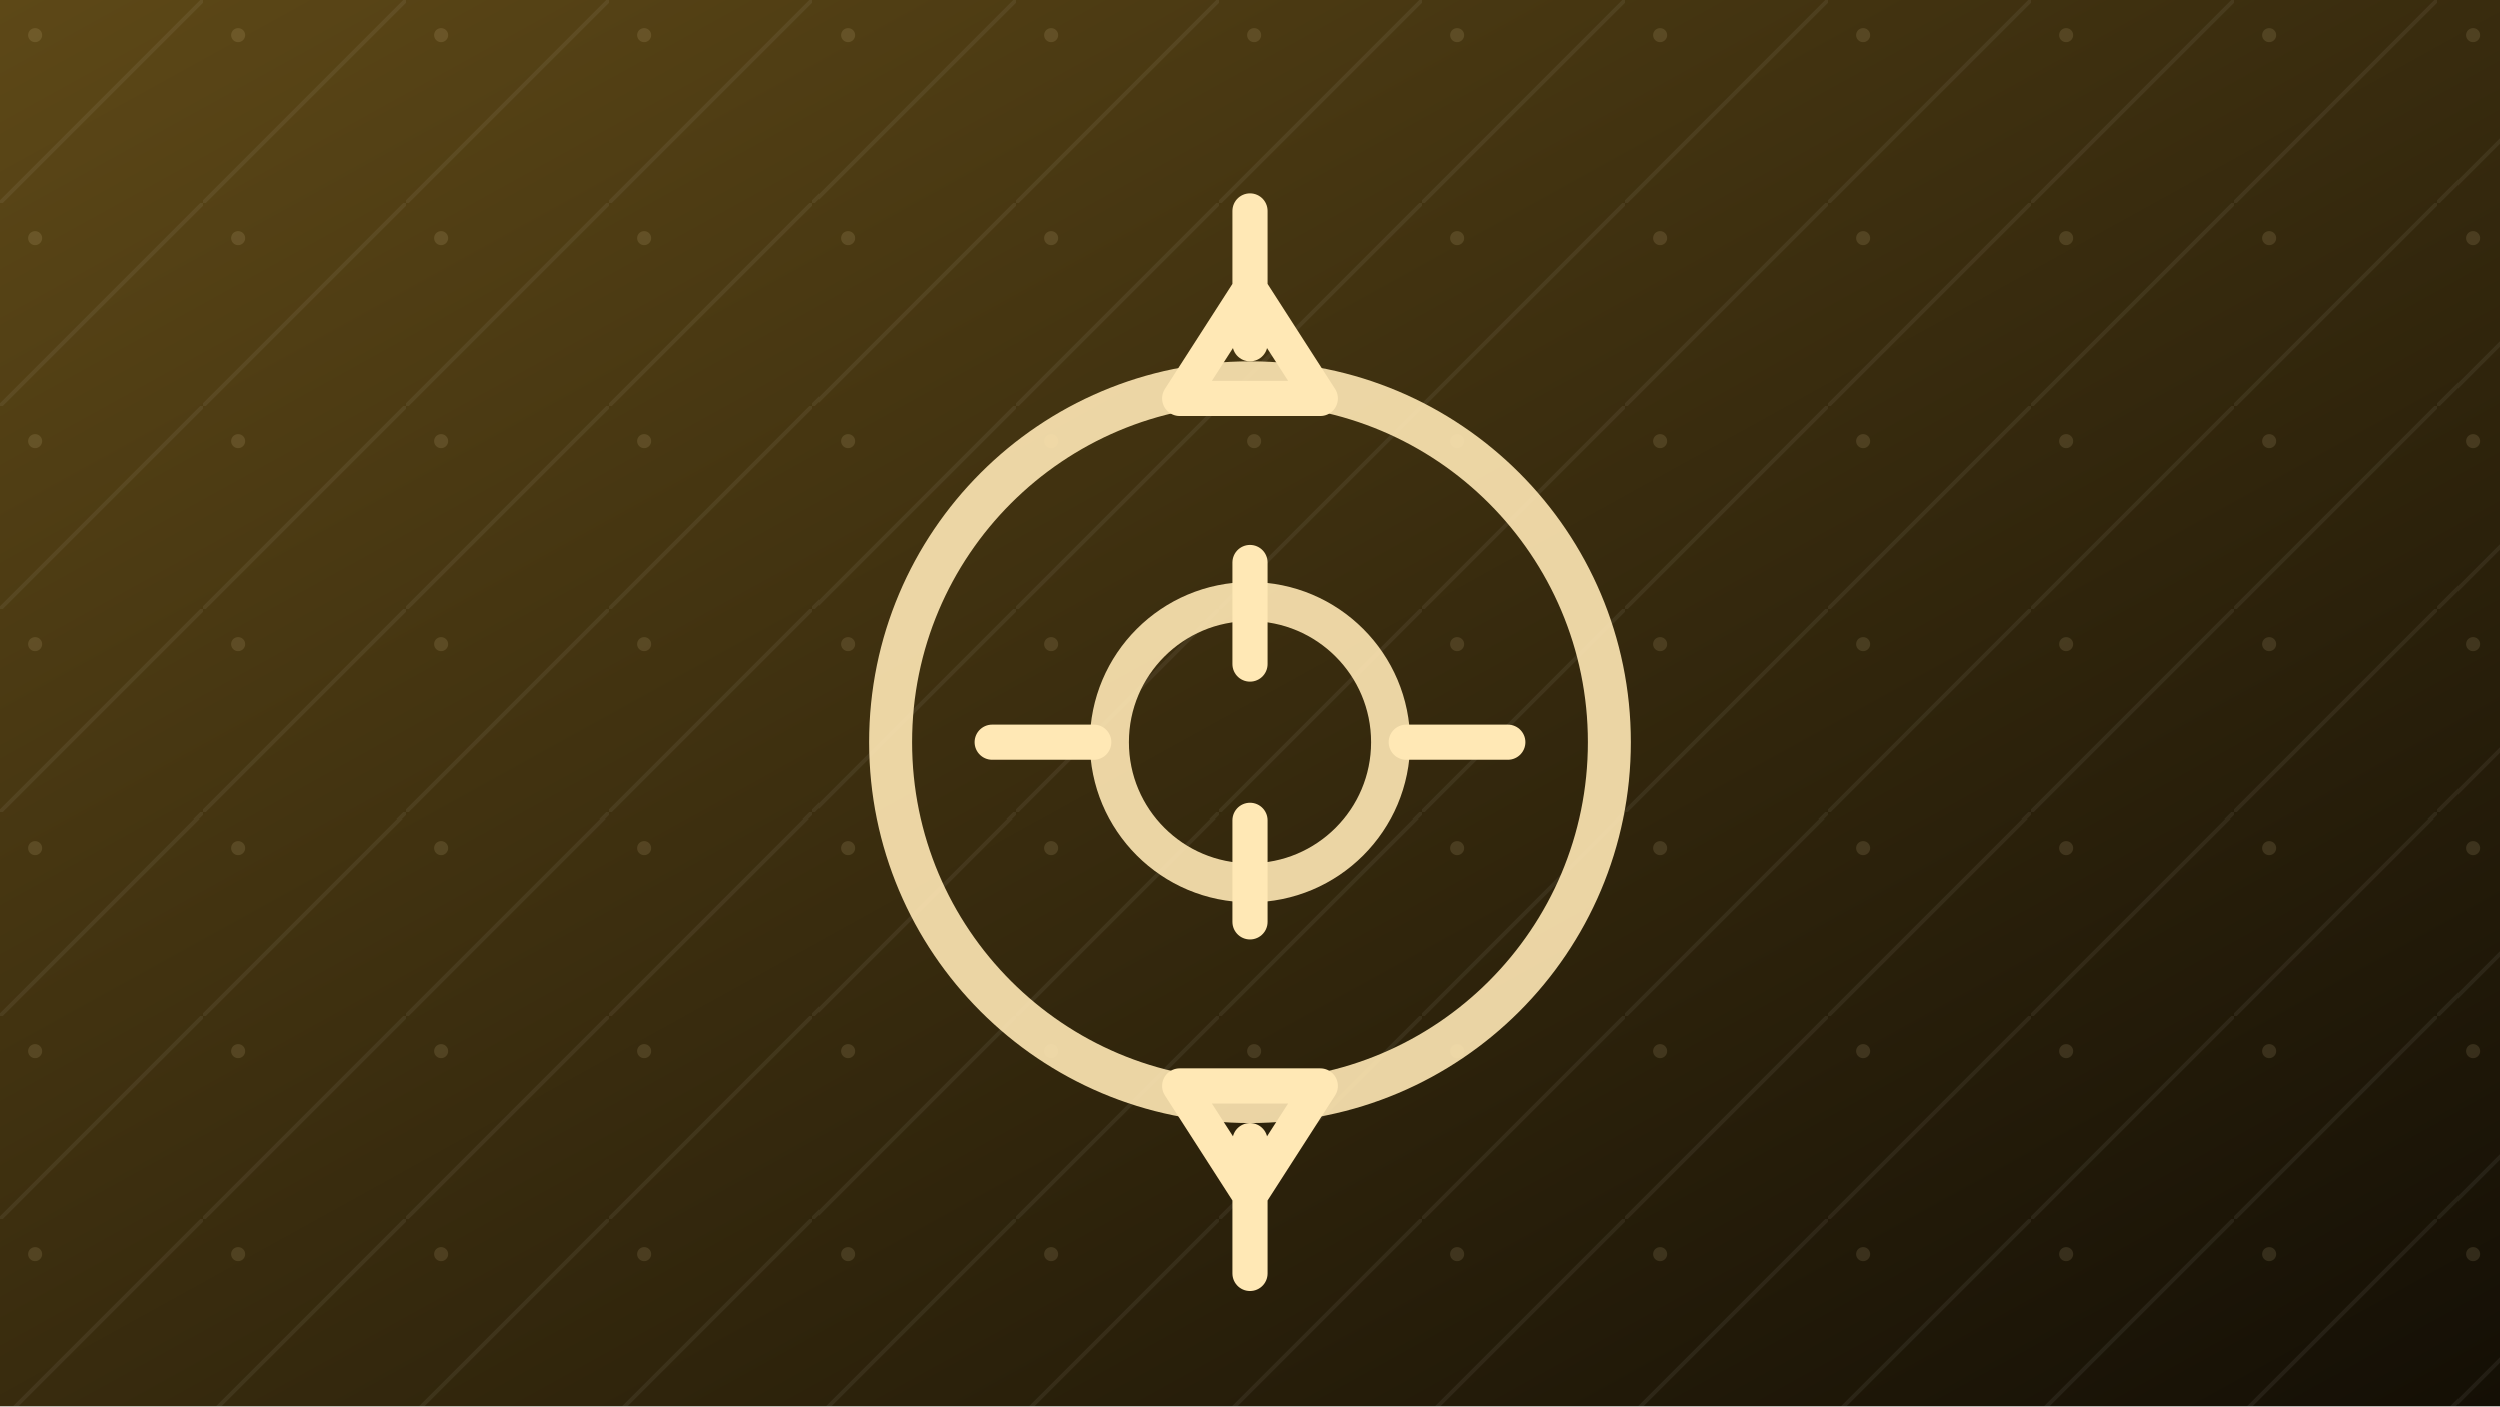
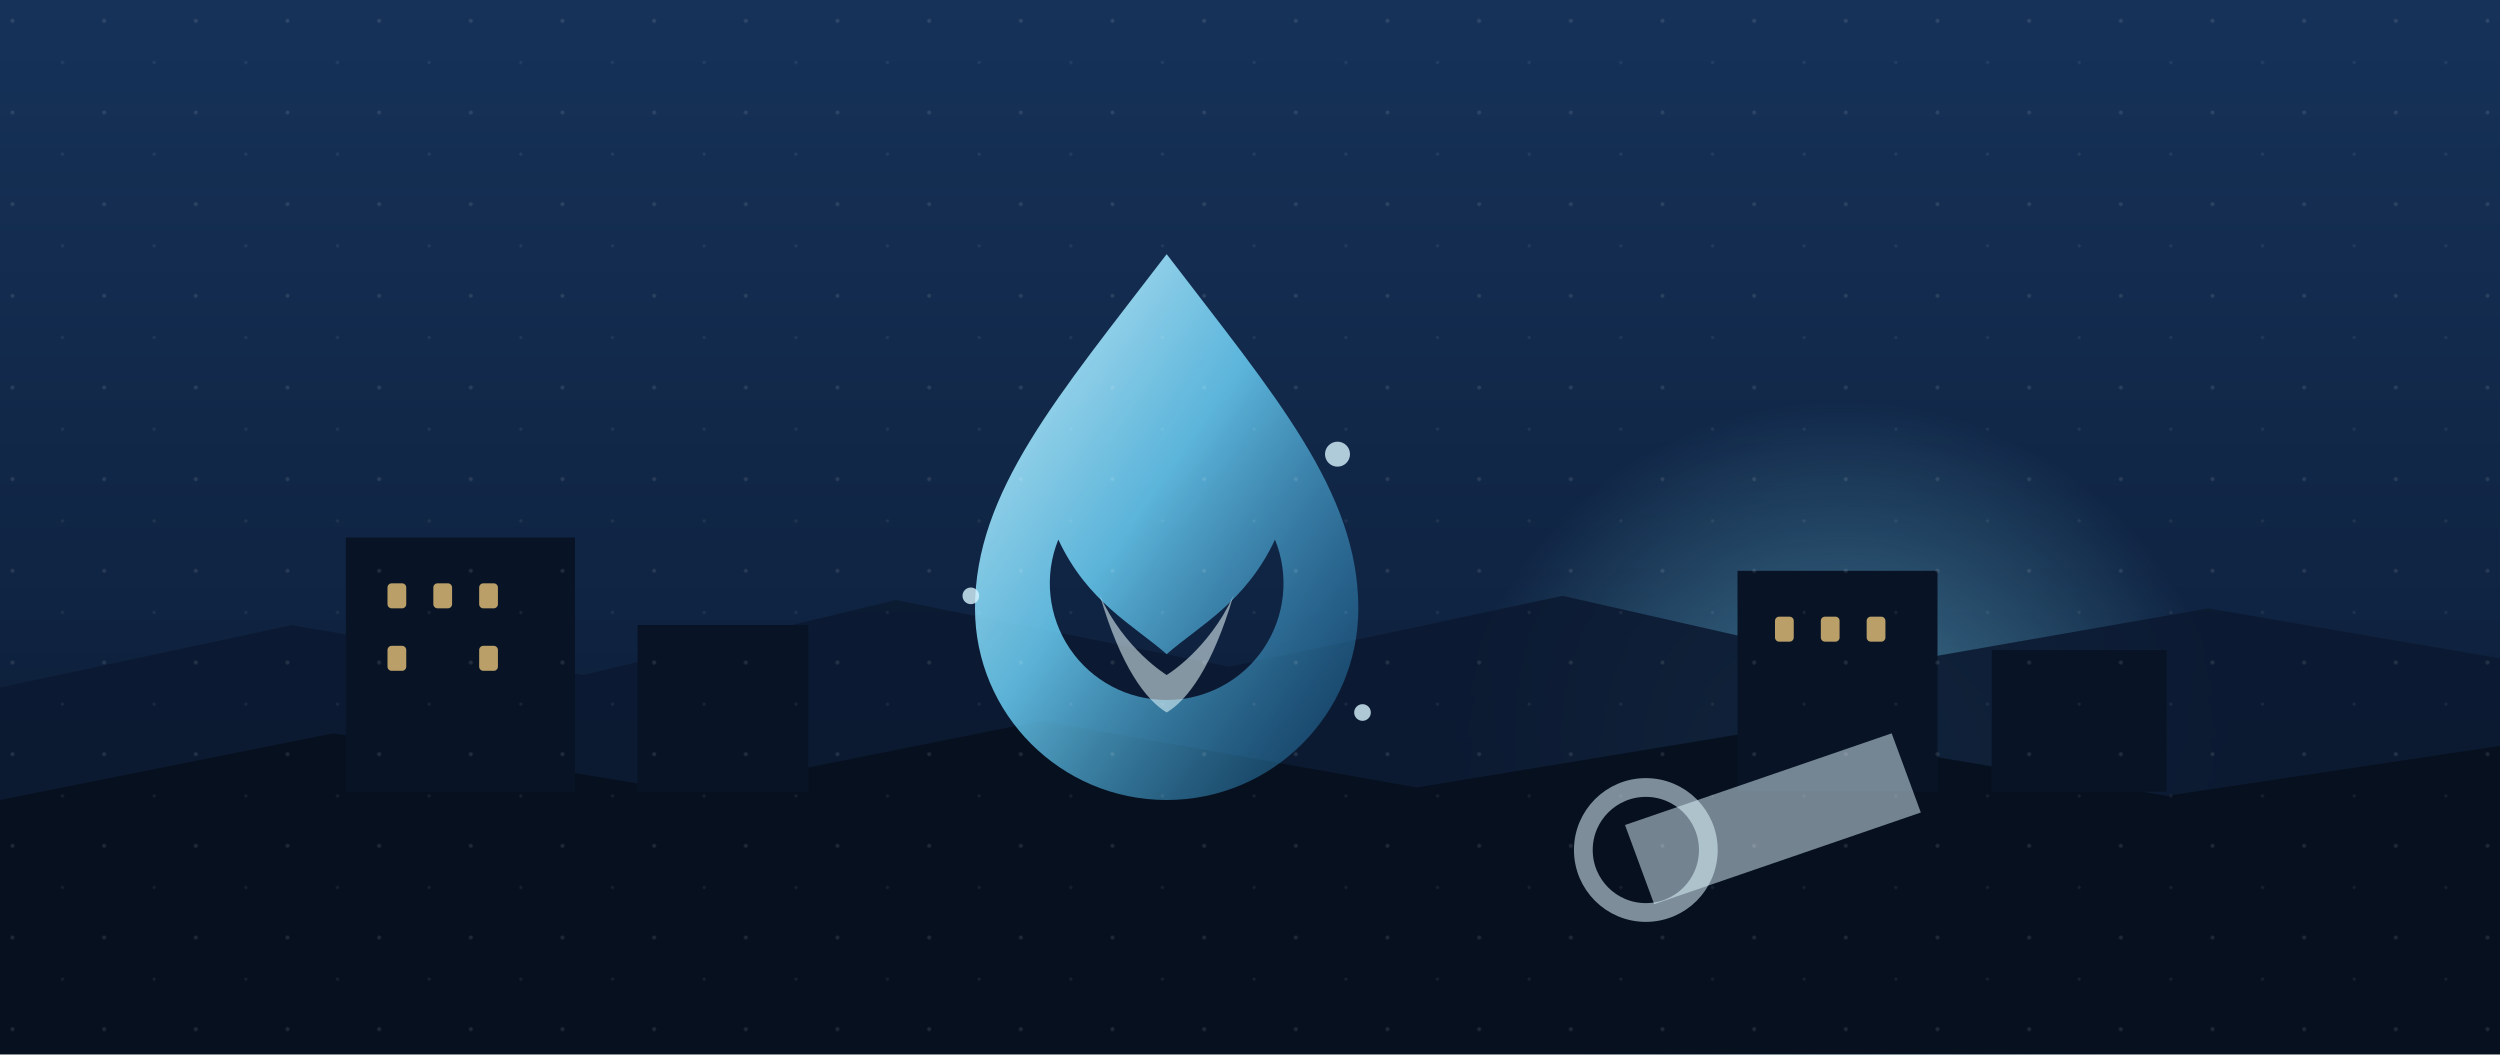
- <svg xmlns="http://www.w3.org/2000/svg" width="640" height="360" viewBox="0 0 640 360" aria-hidden="true" focusable="false">
+ <svg xmlns="http://www.w3.org/2000/svg" width="1200" height="506" viewBox="0 0 1200 506" aria-hidden="true" focusable="false">
  <defs>
-     <linearGradient id="bg" x1="0" y1="0" x2="1" y2="1">
-       <stop offset="0" stop-color="#5d4817" />
-       <stop offset="1" stop-color="#140f05" />
+     <linearGradient id="sky" x1="0" y1="0" x2="0" y2="1">
+       <stop offset="0" stop-color="#163259" />
+       <stop offset=".6" stop-color="#0f2341" />
+       <stop offset="1" stop-color="#050c18" />
    </linearGradient>
-     <pattern id="bars" width="52" height="52" patternUnits="userSpaceOnUse">
-       <path d="M0 52 52 0" stroke="#ffffff" stroke-opacity=".06" stroke-width="1" />
-       <circle cx="9" cy="9" r="1.8" fill="#ffe9b0" opacity=".12" />
+     <linearGradient id="drop" x1="0" y1="0" x2="1" y2="1">
+       <stop offset="0" stop-color="#d9f8ff" stop-opacity=".95" />
+       <stop offset=".45" stop-color="#6fd8ff" stop-opacity=".8" />
+       <stop offset="1" stop-color="#1b6fa8" stop-opacity=".35" />
+     </linearGradient>
+     <radialGradient id="glow" cx=".5" cy=".5" r=".5">
+       <stop offset="0" stop-color="#7ee4ff" stop-opacity=".5" />
+       <stop offset="1" stop-color="#7ee4ff" stop-opacity="0" />
+     </radialGradient>
+     <pattern id="grain" width="44" height="44" patternUnits="userSpaceOnUse">
+       <circle cx="6" cy="10" r="1" fill="#ffffff" opacity=".1" />
+       <circle cx="30" cy="30" r=".8" fill="#ffffff" opacity=".07" />
    </pattern>
  </defs>
-   <rect width="640" height="360" fill="url(#bg)" />
-   <rect width="640" height="360" fill="url(#bars)" />
-   <circle cx="320" cy="190" r="92" fill="none" stroke="#ffe8b5" stroke-width="11" opacity=".9" />
-   <circle cx="320" cy="190" r="36" fill="none" stroke="#ffe8b5" stroke-width="10" opacity=".9" />
-   <path d="M320 54v34M320 292v34M320 144v26M320 210v26M254 190h26M360 190h26M320 74l-18 28h36zM320 306l-18-28h36z" stroke="#ffe8b5" stroke-width="9" stroke-linecap="round" stroke-linejoin="round" fill="none" />
+   <rect width="1200" height="506" fill="url(#sky)" />
+   <circle cx="884" cy="382" r="190" fill="url(#glow)" />
+   <path d="M0 330 140 300 280 324 430 288 590 320 750 286 900 320 1060 292 1200 316V506H0Z" fill="#0b1a31" opacity=".9" />
+   <path d="M0 384 160 352 330 380 500 346 680 378 850 350 1040 382 1200 358V506H0Z" fill="#06101f" />
+   <g fill="#081426">
+     <rect x="166" y="258" width="110" height="122" />
+     <rect x="306" y="300" width="82" height="80" />
+     <rect x="834" y="274" width="96" height="106" />
+     <rect x="956" y="312" width="84" height="68" />
+   </g>
+   <g fill="#ffd681" opacity=".72">
+     <rect x="186" y="280" width="9" height="12" rx="2" />
+     <rect x="208" y="280" width="9" height="12" rx="2" />
+     <rect x="230" y="280" width="9" height="12" rx="2" />
+     <rect x="186" y="310" width="9" height="12" rx="2" />
+     <rect x="230" y="310" width="9" height="12" rx="2" />
+     <rect x="852" y="296" width="9" height="12" rx="2" />
+     <rect x="874" y="296" width="9" height="12" rx="2" />
+     <rect x="896" y="296" width="9" height="12" rx="2" />
+   </g>
+   <path d="M560 122c-52 68-92 114-92 170a92 92 0 0 0 184 0c0-56-40-102-92-170Zm0 214a56 56 0 0 1-52-77c14 30 36 41 52 55 16-14 38-25 52-55a56 56 0 0 1-52 77Z" fill="url(#drop)" />
+   <path d="M528 286c12 26 32 38 32 38s20-12 32-38c-10 34-22 50-32 56-10-6-22-22-32-56Z" fill="#e9fbff" opacity=".55" />
+   <g fill="#d7f4ff" opacity=".8">
+     <circle cx="642" cy="218" r="6" />
+     <circle cx="466" cy="286" r="4" />
+     <circle cx="654" cy="342" r="4" />
+   </g>
+   <path d="M780 396 908 352l14 38-128 44z" fill="#dff6ff" opacity=".5" />
+   <circle cx="790" cy="408" r="30" fill="none" stroke="#dff6ff" stroke-width="9" opacity=".55" />
+   <rect width="1200" height="506" fill="url(#grain)" />
</svg>
